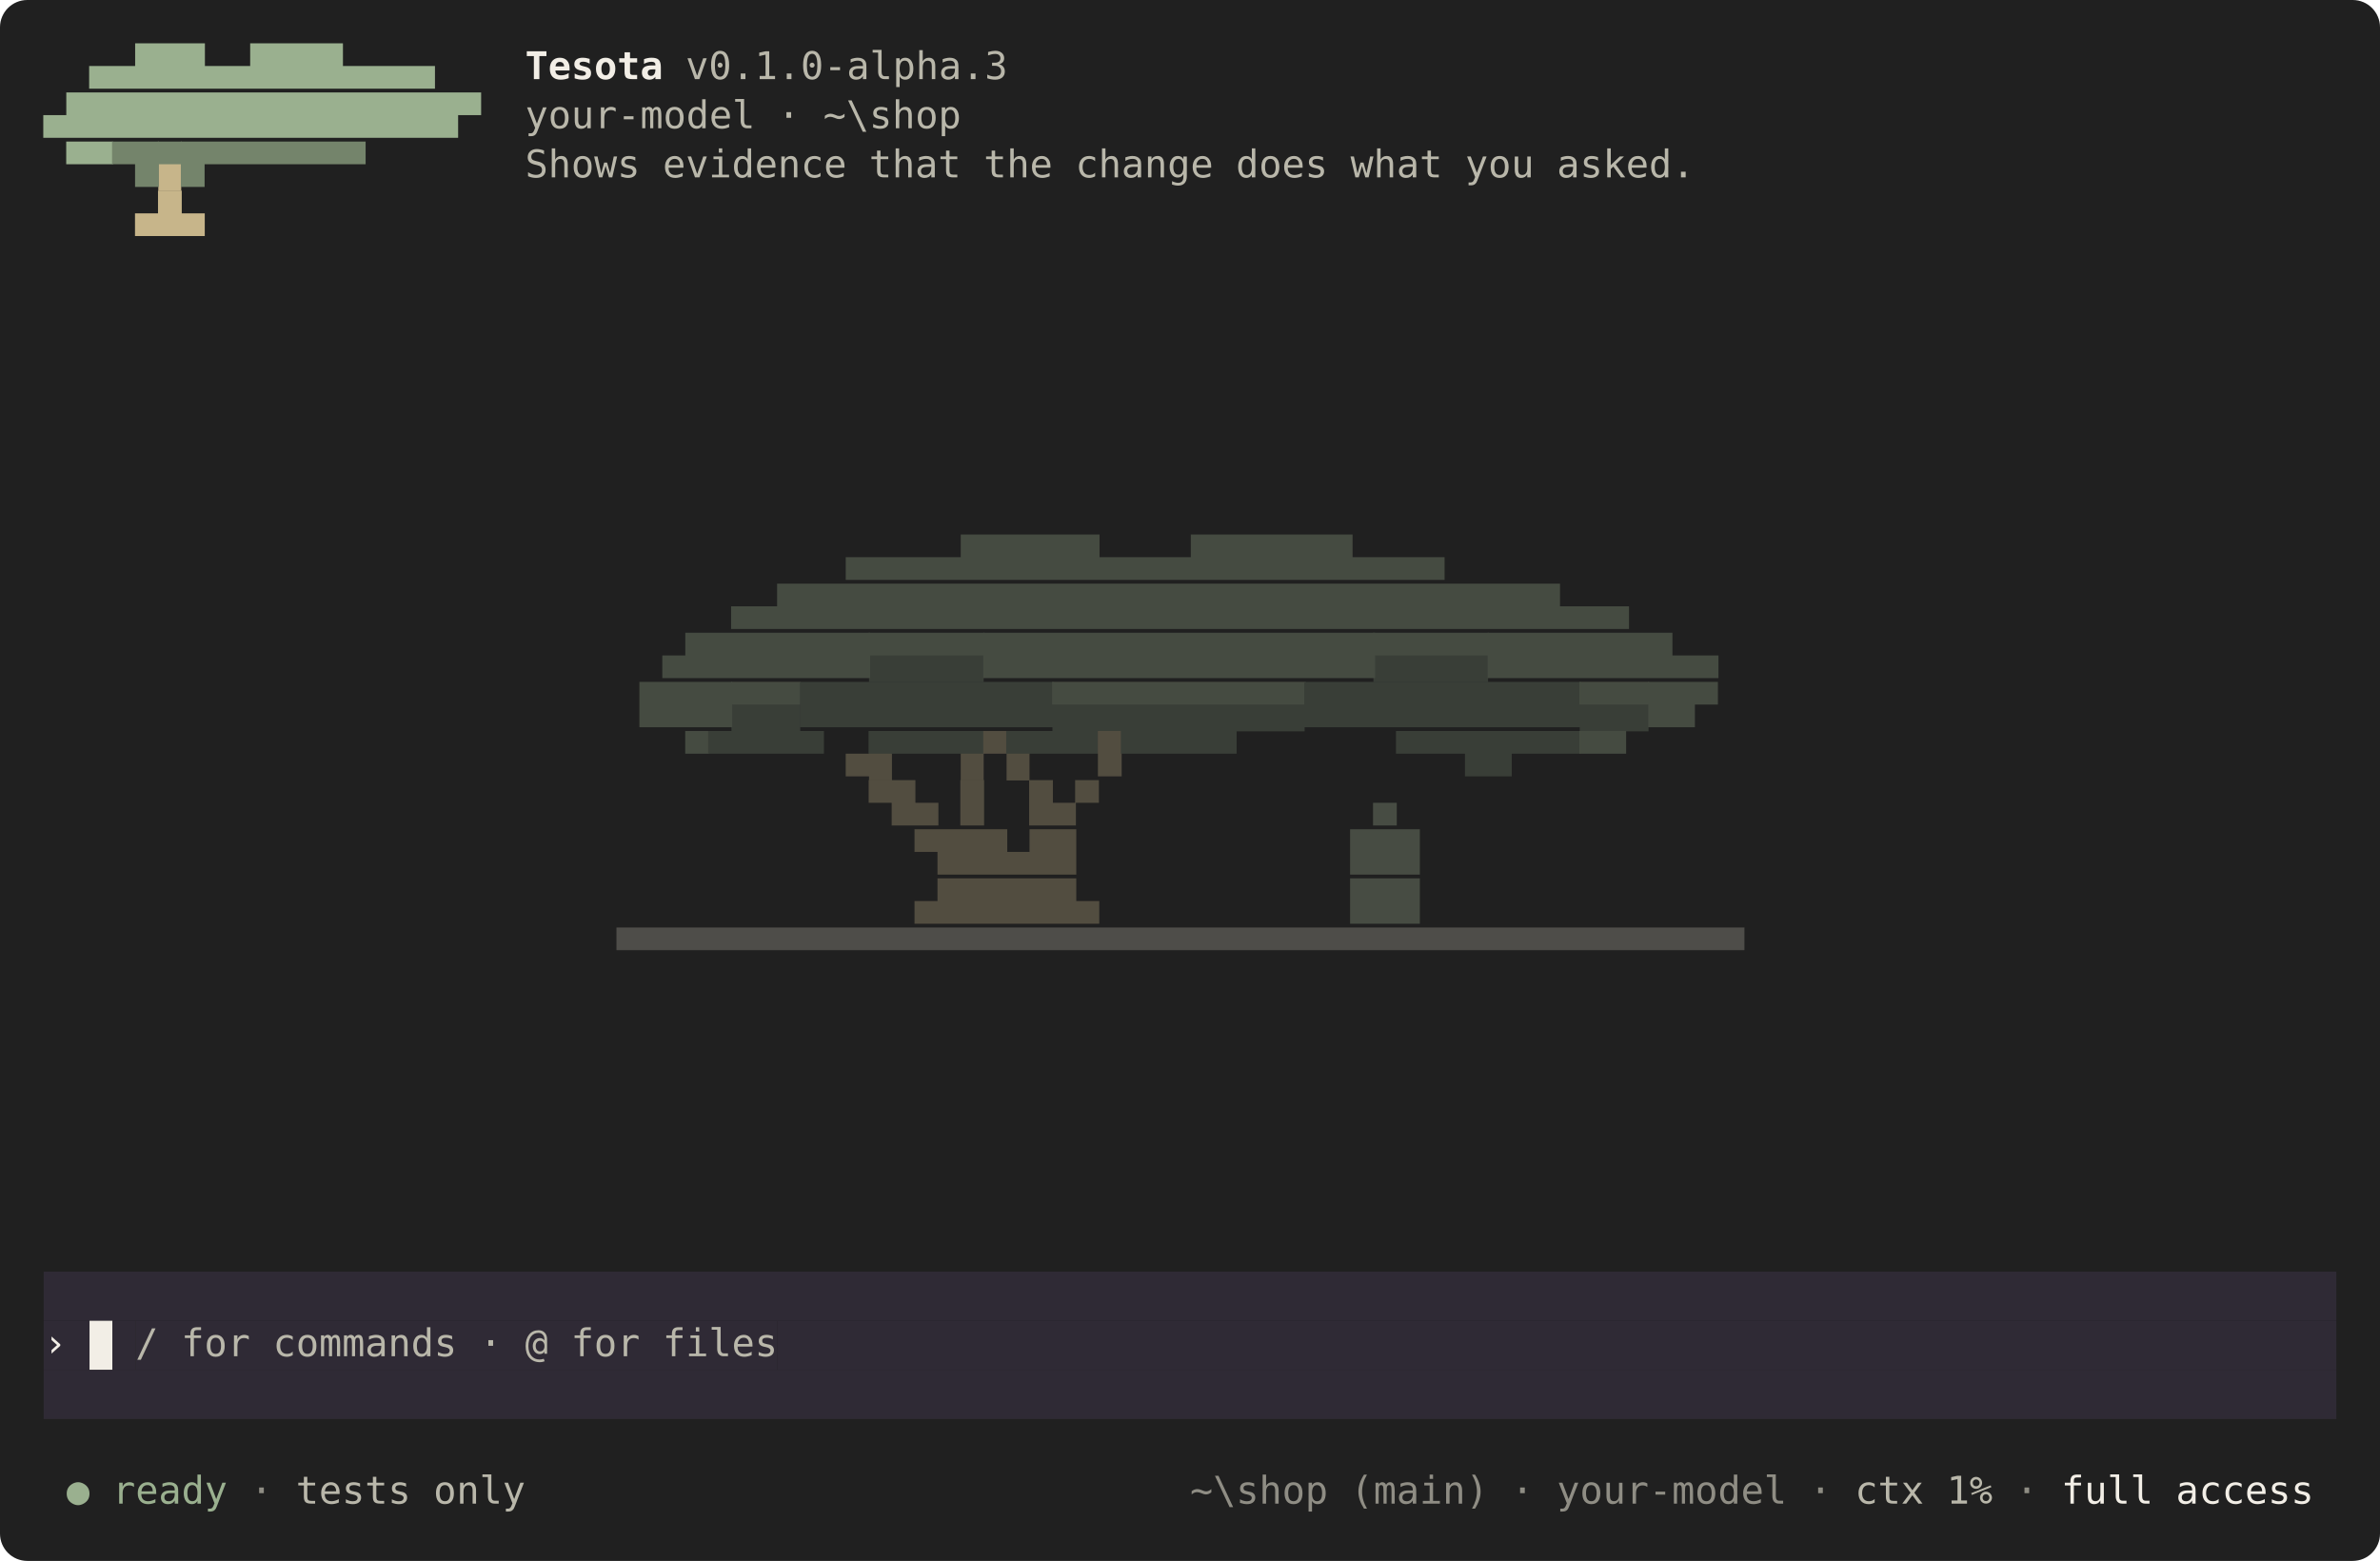
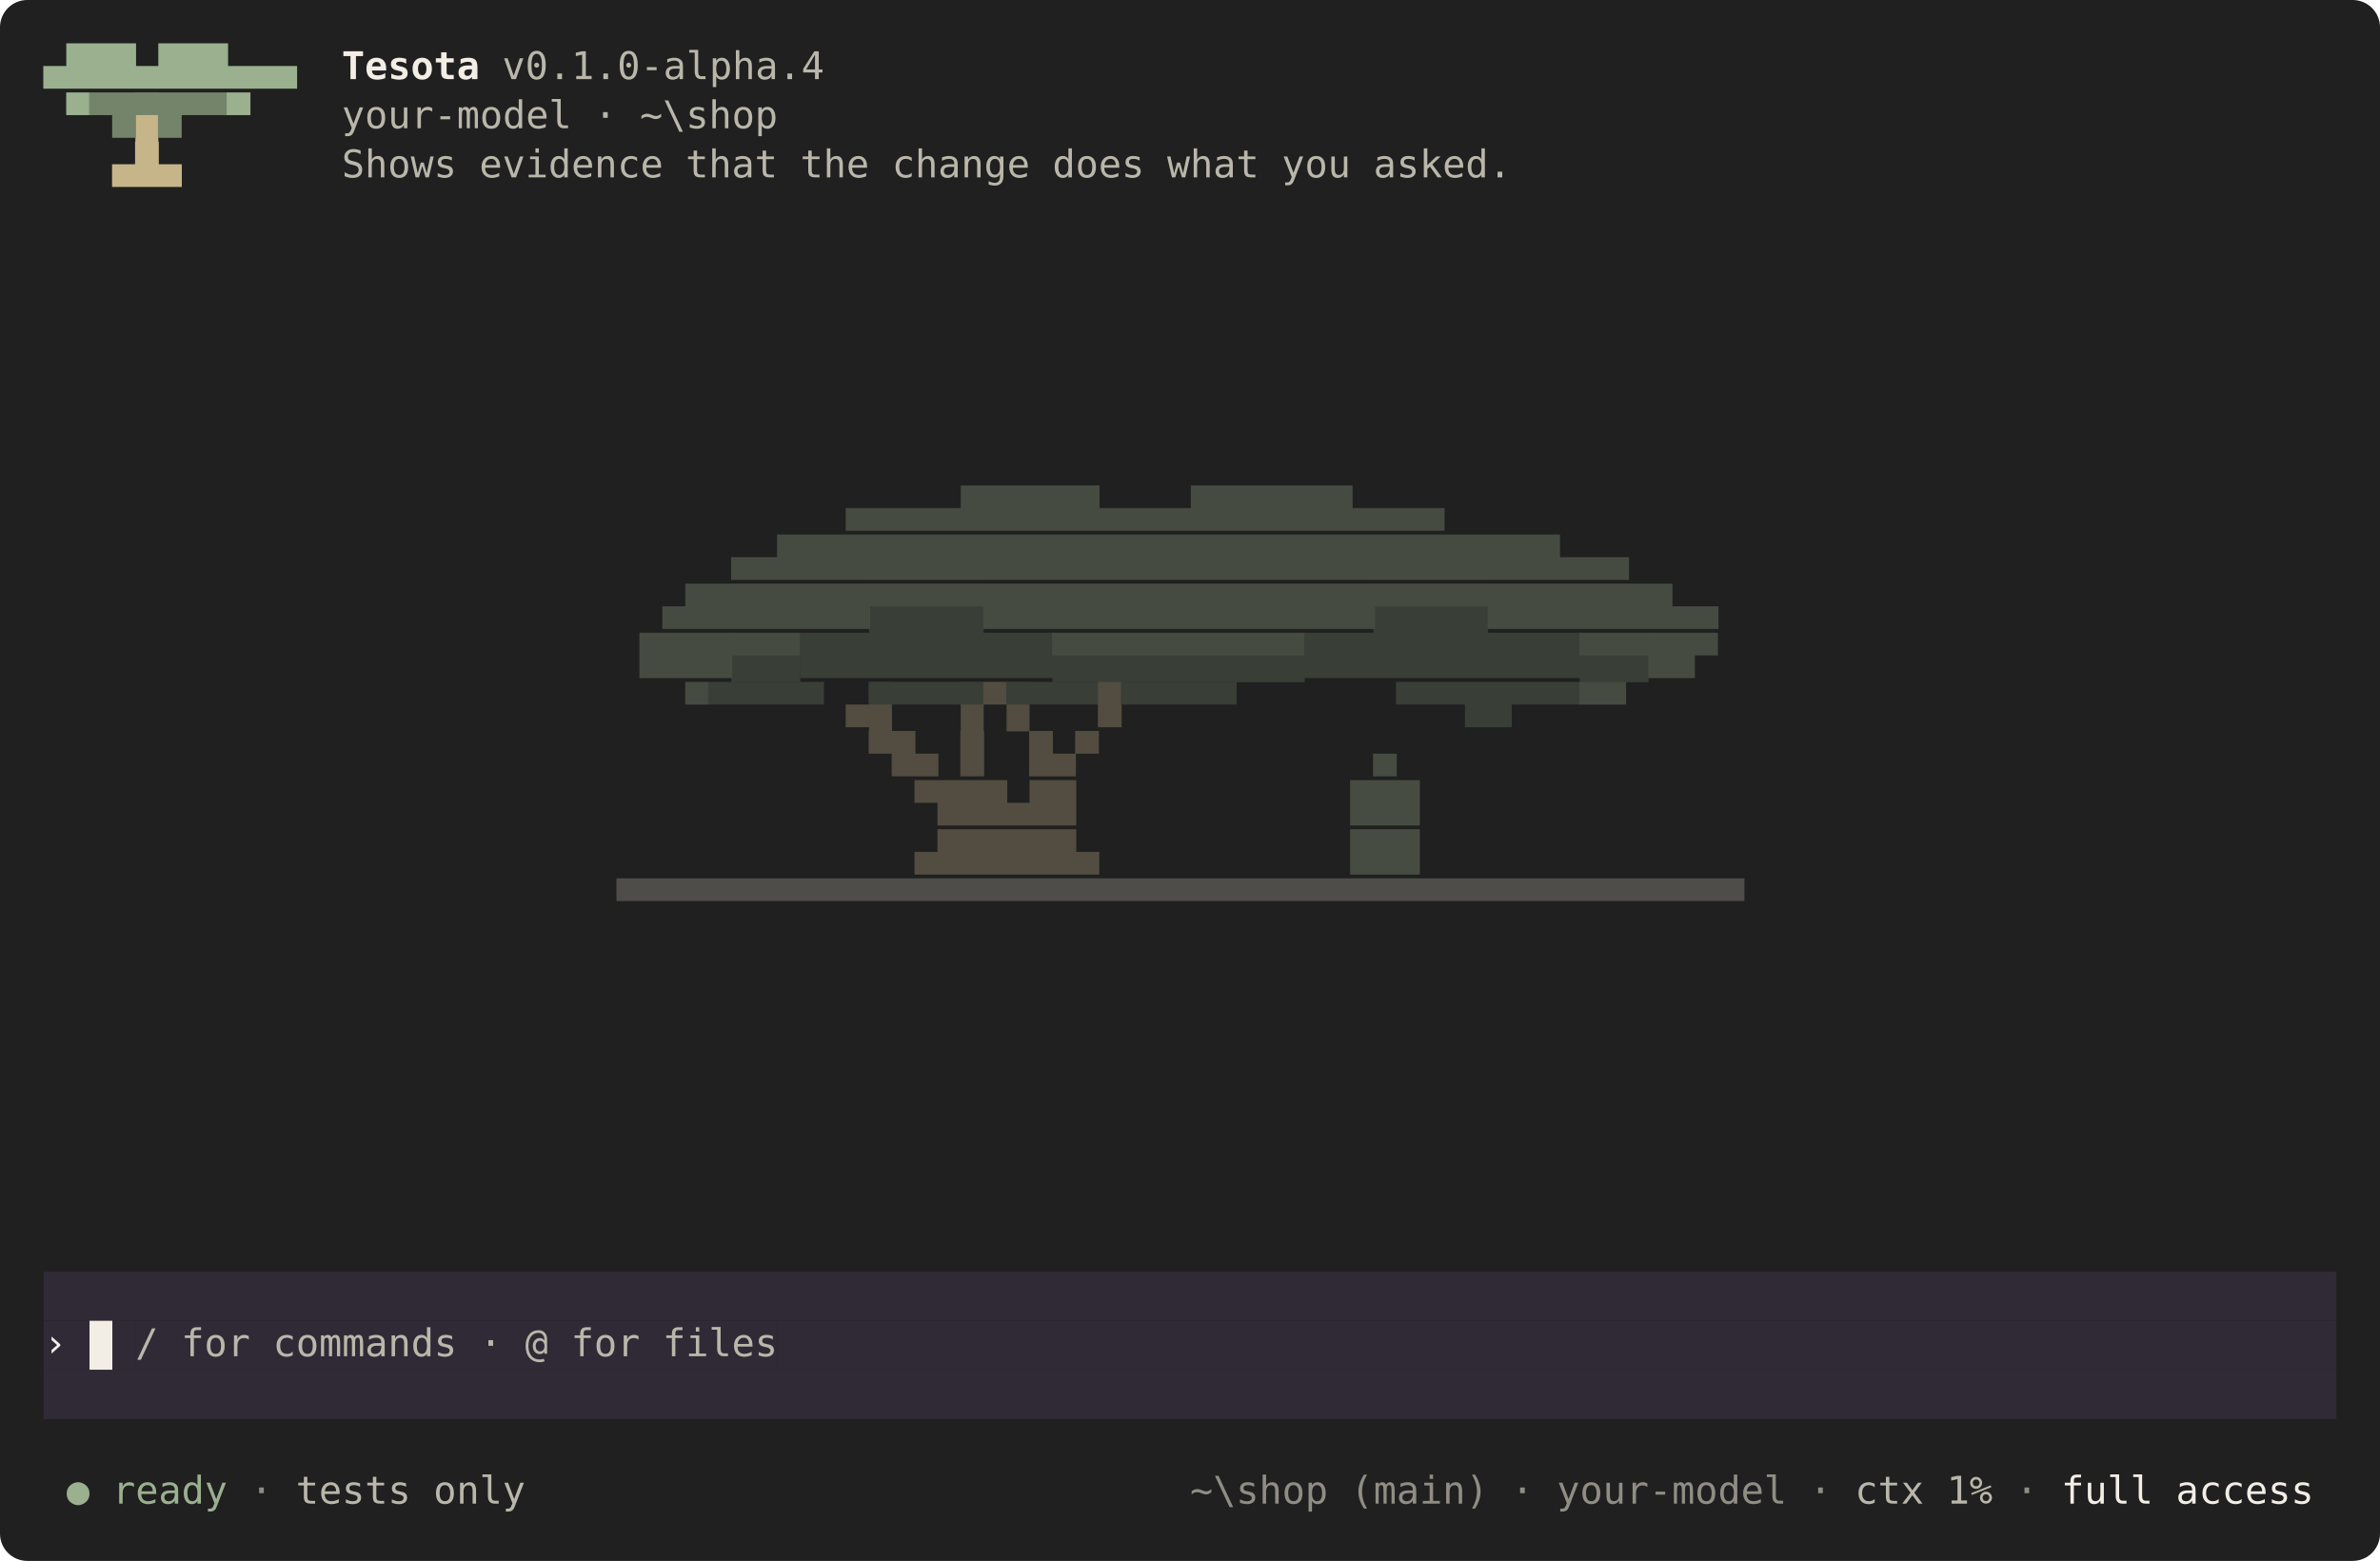
<svg xmlns="http://www.w3.org/2000/svg" width="872" height="572" viewBox="0 0 872 572" role="img" aria-label="Tesota's shell as it opens: a pixel ironwood beside the name, model, folder and purpose, a 30%-opacity ironwood and armless seedling in the empty space, then the input band and footer.">
  <rect width="872" height="572" rx="10" fill="#202020" />
-   <rect x="58.0" y="52" width="8.4" height="18" fill="#c7b58a" />
-   <rect x="318.4" y="232" width="42.0" height="18" fill="#393e37" />
-   <rect x="503.2" y="232" width="42.0" height="18" fill="#393e37" />
-   <rect x="268.0" y="250" width="25.2" height="18" fill="#393e37" />
-   <rect x="385.6" y="250" width="92.4" height="18" fill="#393e37" />
-   <rect x="578.8" y="250" width="25.2" height="18" fill="#393e37" />
-   <rect x="318.4" y="268" width="8.4" height="18" fill="#524d40" />
-   <rect x="352.0" y="268" width="8.4" height="18" fill="#524d40" />
-   <rect x="368.8" y="268" width="8.4" height="18" fill="#524d40" />
+   <rect x="49.6" y="34" width="8.4" height="18" fill="#c7b58a" />
+   <rect x="318.4" y="214" width="42.0" height="18" fill="#393e37" />
+   <rect x="503.2" y="214" width="42.0" height="18" fill="#393e37" />
+   <rect x="268.0" y="232" width="25.2" height="18" fill="#393e37" />
+   <rect x="385.6" y="232" width="92.4" height="18" fill="#393e37" />
+   <rect x="578.8" y="232" width="25.2" height="18" fill="#393e37" />
+   <rect x="318.4" y="250" width="8.4" height="18" fill="#524d40" />
+   <rect x="352.0" y="250" width="8.4" height="18" fill="#524d40" />
+   <rect x="368.8" y="250" width="8.4" height="18" fill="#524d40" />
  <rect x="16.0" y="466" width="840.0" height="18" fill="#2f2a35" />
  <rect x="16.0" y="484" width="16.8" height="18" fill="#2f2a35" />
  <rect x="32.8" y="484" width="8.4" height="18" fill="#f2eee6" />
  <rect x="41.2" y="484" width="8.4" height="18" fill="#2f2a35" />
  <rect x="49.6" y="484" width="235.2" height="18" fill="#2f2a35" />
  <rect x="284.8" y="484" width="571.2" height="18" fill="#2f2a35" />
  <rect x="16.0" y="502" width="840.0" height="18" fill="#2f2a35" />
  <g font-family="'Cascadia Mono', 'JetBrains Mono', Menlo, Consolas, 'DejaVu Sans Mono', monospace" font-size="14" xml:space="preserve">
-     <text x="32.8" y="29" fill="#9ab08f" textLength="126.0" lengthAdjust="spacingAndGlyphs">▄▄███▄▄████▄▄▄▄</text>
-     <text x="192.4" y="29" fill="#f2eee6" font-weight="bold" textLength="50.4" lengthAdjust="spacingAndGlyphs">Tesota</text>
-     <text x="251.2" y="29" fill="#b9b7aa" textLength="117.6" lengthAdjust="spacingAndGlyphs">v0.1.0-alpha.3</text>
-     <text x="16.0" y="47" fill="#9ab08f" textLength="159.6" lengthAdjust="spacingAndGlyphs">▄█████████████████▀</text>
-     <text x="192.4" y="47" fill="#b9b7aa" textLength="84.0" lengthAdjust="spacingAndGlyphs">your-model</text>
-     <text x="284.8" y="47" fill="#b9b7aa" textLength="8.4" lengthAdjust="spacingAndGlyphs">·</text>
-     <text x="301.6" y="47" fill="#b9b7aa" textLength="50.4" lengthAdjust="spacingAndGlyphs">~\shop</text>
-     <text x="24.4" y="65" fill="#9ab08f" textLength="16.8" lengthAdjust="spacingAndGlyphs">▀▀</text>
-     <text x="41.2" y="65" fill="#74846b" textLength="16.8" lengthAdjust="spacingAndGlyphs">▀█</text>
-     <text x="58.0" y="65" fill="#74846b" textLength="8.4" lengthAdjust="spacingAndGlyphs">▀</text>
-     <text x="66.4" y="65" fill="#74846b" textLength="67.2" lengthAdjust="spacingAndGlyphs">█▀▀▀▀▀▀▀</text>
-     <text x="192.4" y="65" fill="#b9b7aa" textLength="42.0" lengthAdjust="spacingAndGlyphs">Shows</text>
-     <text x="242.8" y="65" fill="#b9b7aa" textLength="67.2" lengthAdjust="spacingAndGlyphs">evidence</text>
-     <text x="318.4" y="65" fill="#b9b7aa" textLength="33.6" lengthAdjust="spacingAndGlyphs">that</text>
-     <text x="360.4" y="65" fill="#b9b7aa" textLength="25.2" lengthAdjust="spacingAndGlyphs">the</text>
-     <text x="394.0" y="65" fill="#b9b7aa" textLength="50.4" lengthAdjust="spacingAndGlyphs">change</text>
-     <text x="452.8" y="65" fill="#b9b7aa" textLength="33.6" lengthAdjust="spacingAndGlyphs">does</text>
-     <text x="494.8" y="65" fill="#b9b7aa" textLength="33.6" lengthAdjust="spacingAndGlyphs">what</text>
-     <text x="536.8" y="65" fill="#b9b7aa" textLength="25.2" lengthAdjust="spacingAndGlyphs">you</text>
-     <text x="570.4" y="65" fill="#b9b7aa" textLength="50.4" lengthAdjust="spacingAndGlyphs">asked.</text>
-     <text x="49.6" y="83" fill="#c7b58a" textLength="25.2" lengthAdjust="spacingAndGlyphs">▄█▄</text>
-     <text x="310.0" y="209" fill="#454b41" textLength="218.4" lengthAdjust="spacingAndGlyphs">▄▄▄▄▄██████▄▄▄▄███████▄▄▄▄</text>
-     <text x="268.0" y="227" fill="#454b41" textLength="327.6" lengthAdjust="spacingAndGlyphs">▄▄██████████████████████████████████▄▄▄</text>
-     <text x="242.8" y="245" fill="#454b41" textLength="75.6" lengthAdjust="spacingAndGlyphs">▄████████</text>
-     <text x="318.4" y="245" fill="#454b41" textLength="42.0" lengthAdjust="spacingAndGlyphs">▀▀▀▀▀</text>
-     <text x="360.4" y="245" fill="#454b41" textLength="142.8" lengthAdjust="spacingAndGlyphs">█████████████████</text>
-     <text x="503.2" y="245" fill="#454b41" textLength="42.0" lengthAdjust="spacingAndGlyphs">▀▀▀▀▀</text>
-     <text x="545.2" y="245" fill="#454b41" textLength="84.0" lengthAdjust="spacingAndGlyphs">████████▄▄</text>
-     <text x="234.4" y="263" fill="#454b41" textLength="33.6" lengthAdjust="spacingAndGlyphs">████</text>
-     <text x="268.0" y="263" fill="#454b41" textLength="25.2" lengthAdjust="spacingAndGlyphs">▀▀▀</text>
-     <text x="293.2" y="263" fill="#393e37" textLength="92.4" lengthAdjust="spacingAndGlyphs">███████████</text>
-     <text x="385.6" y="263" fill="#454b41" textLength="92.4" lengthAdjust="spacingAndGlyphs">▀▀▀▀▀▀▀▀▀▀▀</text>
-     <text x="478.0" y="263" fill="#393e37" textLength="100.8" lengthAdjust="spacingAndGlyphs">████████████</text>
-     <text x="578.8" y="263" fill="#454b41" textLength="25.2" lengthAdjust="spacingAndGlyphs">▀▀▀</text>
-     <text x="604.0" y="263" fill="#454b41" textLength="25.2" lengthAdjust="spacingAndGlyphs">██▀</text>
-     <text x="251.2" y="281" fill="#454b41" textLength="8.4" lengthAdjust="spacingAndGlyphs">▀</text>
-     <text x="259.6" y="281" fill="#393e37" textLength="42.0" lengthAdjust="spacingAndGlyphs">▀▀▀▀▀</text>
-     <text x="310.0" y="281" fill="#524d40" textLength="8.4" lengthAdjust="spacingAndGlyphs">▄</text>
-     <text x="318.4" y="281" fill="#393e37" textLength="8.4" lengthAdjust="spacingAndGlyphs">▀</text>
-     <text x="326.8" y="281" fill="#393e37" textLength="25.2" lengthAdjust="spacingAndGlyphs">▀▀▀</text>
-     <text x="352.0" y="281" fill="#393e37" textLength="8.4" lengthAdjust="spacingAndGlyphs">▀</text>
-     <text x="360.4" y="281" fill="#524d40" textLength="8.4" lengthAdjust="spacingAndGlyphs">▀</text>
-     <text x="368.8" y="281" fill="#393e37" textLength="8.4" lengthAdjust="spacingAndGlyphs">▀</text>
-     <text x="377.2" y="281" fill="#393e37" textLength="25.2" lengthAdjust="spacingAndGlyphs">▀▀▀</text>
-     <text x="402.4" y="281" fill="#524d40" textLength="8.4" lengthAdjust="spacingAndGlyphs">█</text>
-     <text x="410.8" y="281" fill="#393e37" textLength="42.0" lengthAdjust="spacingAndGlyphs">▀▀▀▀▀</text>
-     <text x="511.6" y="281" fill="#393e37" textLength="67.2" lengthAdjust="spacingAndGlyphs">▀▀▀██▀▀▀</text>
-     <text x="578.8" y="281" fill="#454b41" textLength="16.8" lengthAdjust="spacingAndGlyphs">▀▀</text>
-     <text x="318.4" y="299" fill="#524d40" textLength="25.2" lengthAdjust="spacingAndGlyphs">▀█▄</text>
-     <text x="352.0" y="299" fill="#524d40" textLength="8.4" lengthAdjust="spacingAndGlyphs">█</text>
-     <text x="377.2" y="299" fill="#524d40" textLength="25.2" lengthAdjust="spacingAndGlyphs">█▄▀</text>
-     <text x="503.2" y="299" fill="#474c43" textLength="8.4" lengthAdjust="spacingAndGlyphs">▄</text>
-     <text x="335.2" y="317" fill="#524d40" textLength="58.8" lengthAdjust="spacingAndGlyphs">▀███▄██</text>
+     <text x="16.0" y="29" fill="#9ab08f" textLength="92.4" lengthAdjust="spacingAndGlyphs">▄███▄███▄▄▄</text>
+     <text x="125.2" y="29" fill="#f2eee6" font-weight="bold" textLength="50.4" lengthAdjust="spacingAndGlyphs">Tesota</text>
+     <text x="184.0" y="29" fill="#b9b7aa" textLength="117.6" lengthAdjust="spacingAndGlyphs">v0.1.0-alpha.4</text>
+     <text x="24.4" y="47" fill="#9ab08f" textLength="8.4" lengthAdjust="spacingAndGlyphs">▀</text>
+     <text x="32.8" y="47" fill="#74846b" textLength="16.8" lengthAdjust="spacingAndGlyphs">▀█</text>
+     <text x="49.6" y="47" fill="#74846b" textLength="8.4" lengthAdjust="spacingAndGlyphs">▀</text>
+     <text x="58.0" y="47" fill="#74846b" textLength="25.2" lengthAdjust="spacingAndGlyphs">█▀▀</text>
+     <text x="83.2" y="47" fill="#9ab08f" textLength="8.4" lengthAdjust="spacingAndGlyphs">▀</text>
+     <text x="125.2" y="47" fill="#b9b7aa" textLength="84.0" lengthAdjust="spacingAndGlyphs">your-model</text>
+     <text x="217.6" y="47" fill="#b9b7aa" textLength="8.4" lengthAdjust="spacingAndGlyphs">·</text>
+     <text x="234.4" y="47" fill="#b9b7aa" textLength="50.4" lengthAdjust="spacingAndGlyphs">~\shop</text>
+     <text x="41.2" y="65" fill="#c7b58a" textLength="25.2" lengthAdjust="spacingAndGlyphs">▄█▄</text>
+     <text x="125.2" y="65" fill="#b9b7aa" textLength="42.0" lengthAdjust="spacingAndGlyphs">Shows</text>
+     <text x="175.6" y="65" fill="#b9b7aa" textLength="67.2" lengthAdjust="spacingAndGlyphs">evidence</text>
+     <text x="251.2" y="65" fill="#b9b7aa" textLength="33.6" lengthAdjust="spacingAndGlyphs">that</text>
+     <text x="293.2" y="65" fill="#b9b7aa" textLength="25.2" lengthAdjust="spacingAndGlyphs">the</text>
+     <text x="326.8" y="65" fill="#b9b7aa" textLength="50.4" lengthAdjust="spacingAndGlyphs">change</text>
+     <text x="385.6" y="65" fill="#b9b7aa" textLength="33.6" lengthAdjust="spacingAndGlyphs">does</text>
+     <text x="427.6" y="65" fill="#b9b7aa" textLength="33.6" lengthAdjust="spacingAndGlyphs">what</text>
+     <text x="469.6" y="65" fill="#b9b7aa" textLength="25.2" lengthAdjust="spacingAndGlyphs">you</text>
+     <text x="503.2" y="65" fill="#b9b7aa" textLength="50.4" lengthAdjust="spacingAndGlyphs">asked.</text>
+     <text x="310.0" y="191" fill="#454b41" textLength="218.4" lengthAdjust="spacingAndGlyphs">▄▄▄▄▄██████▄▄▄▄███████▄▄▄▄</text>
+     <text x="268.0" y="209" fill="#454b41" textLength="327.6" lengthAdjust="spacingAndGlyphs">▄▄██████████████████████████████████▄▄▄</text>
+     <text x="242.8" y="227" fill="#454b41" textLength="75.6" lengthAdjust="spacingAndGlyphs">▄████████</text>
+     <text x="318.4" y="227" fill="#454b41" textLength="42.0" lengthAdjust="spacingAndGlyphs">▀▀▀▀▀</text>
+     <text x="360.4" y="227" fill="#454b41" textLength="142.8" lengthAdjust="spacingAndGlyphs">█████████████████</text>
+     <text x="503.2" y="227" fill="#454b41" textLength="42.0" lengthAdjust="spacingAndGlyphs">▀▀▀▀▀</text>
+     <text x="545.2" y="227" fill="#454b41" textLength="84.0" lengthAdjust="spacingAndGlyphs">████████▄▄</text>
+     <text x="234.4" y="245" fill="#454b41" textLength="33.6" lengthAdjust="spacingAndGlyphs">████</text>
+     <text x="268.0" y="245" fill="#454b41" textLength="25.2" lengthAdjust="spacingAndGlyphs">▀▀▀</text>
+     <text x="293.2" y="245" fill="#393e37" textLength="92.4" lengthAdjust="spacingAndGlyphs">███████████</text>
+     <text x="385.6" y="245" fill="#454b41" textLength="92.4" lengthAdjust="spacingAndGlyphs">▀▀▀▀▀▀▀▀▀▀▀</text>
+     <text x="478.0" y="245" fill="#393e37" textLength="100.8" lengthAdjust="spacingAndGlyphs">████████████</text>
+     <text x="578.8" y="245" fill="#454b41" textLength="25.2" lengthAdjust="spacingAndGlyphs">▀▀▀</text>
+     <text x="604.0" y="245" fill="#454b41" textLength="25.2" lengthAdjust="spacingAndGlyphs">██▀</text>
+     <text x="251.2" y="263" fill="#454b41" textLength="8.4" lengthAdjust="spacingAndGlyphs">▀</text>
+     <text x="259.6" y="263" fill="#393e37" textLength="42.0" lengthAdjust="spacingAndGlyphs">▀▀▀▀▀</text>
+     <text x="310.0" y="263" fill="#524d40" textLength="8.4" lengthAdjust="spacingAndGlyphs">▄</text>
+     <text x="318.4" y="263" fill="#393e37" textLength="8.4" lengthAdjust="spacingAndGlyphs">▀</text>
+     <text x="326.8" y="263" fill="#393e37" textLength="25.2" lengthAdjust="spacingAndGlyphs">▀▀▀</text>
+     <text x="352.0" y="263" fill="#393e37" textLength="8.4" lengthAdjust="spacingAndGlyphs">▀</text>
+     <text x="360.4" y="263" fill="#524d40" textLength="8.4" lengthAdjust="spacingAndGlyphs">▀</text>
+     <text x="368.8" y="263" fill="#393e37" textLength="8.4" lengthAdjust="spacingAndGlyphs">▀</text>
+     <text x="377.2" y="263" fill="#393e37" textLength="25.2" lengthAdjust="spacingAndGlyphs">▀▀▀</text>
+     <text x="402.4" y="263" fill="#524d40" textLength="8.4" lengthAdjust="spacingAndGlyphs">█</text>
+     <text x="410.8" y="263" fill="#393e37" textLength="42.0" lengthAdjust="spacingAndGlyphs">▀▀▀▀▀</text>
+     <text x="511.6" y="263" fill="#393e37" textLength="67.2" lengthAdjust="spacingAndGlyphs">▀▀▀██▀▀▀</text>
+     <text x="578.8" y="263" fill="#454b41" textLength="16.8" lengthAdjust="spacingAndGlyphs">▀▀</text>
+     <text x="318.4" y="281" fill="#524d40" textLength="25.2" lengthAdjust="spacingAndGlyphs">▀█▄</text>
+     <text x="352.0" y="281" fill="#524d40" textLength="8.4" lengthAdjust="spacingAndGlyphs">█</text>
+     <text x="377.2" y="281" fill="#524d40" textLength="25.2" lengthAdjust="spacingAndGlyphs">█▄▀</text>
+     <text x="503.2" y="281" fill="#474c43" textLength="8.4" lengthAdjust="spacingAndGlyphs">▄</text>
+     <text x="335.2" y="299" fill="#524d40" textLength="58.8" lengthAdjust="spacingAndGlyphs">▀███▄██</text>
+     <text x="494.8" y="299" fill="#474c43" textLength="25.2" lengthAdjust="spacingAndGlyphs">███</text>
+     <text x="335.2" y="317" fill="#524d40" textLength="67.2" lengthAdjust="spacingAndGlyphs">▄██████▄</text>
    <text x="494.8" y="317" fill="#474c43" textLength="25.2" lengthAdjust="spacingAndGlyphs">███</text>
-     <text x="335.2" y="335" fill="#524d40" textLength="67.2" lengthAdjust="spacingAndGlyphs">▄██████▄</text>
-     <text x="494.8" y="335" fill="#474c43" textLength="25.2" lengthAdjust="spacingAndGlyphs">███</text>
-     <text x="226.0" y="353" fill="#4e4d49" textLength="411.6" lengthAdjust="spacingAndGlyphs">▀▀▀▀▀▀▀▀▀▀▀▀▀▀▀▀▀▀▀▀▀▀▀▀▀▀▀▀▀▀▀▀▀▀▀▀▀▀▀▀▀▀▀▀▀▀▀▀▀</text>
+     <text x="226.0" y="335" fill="#4e4d49" textLength="411.6" lengthAdjust="spacingAndGlyphs">▀▀▀▀▀▀▀▀▀▀▀▀▀▀▀▀▀▀▀▀▀▀▀▀▀▀▀▀▀▀▀▀▀▀▀▀▀▀▀▀▀▀▀▀▀▀▀▀▀</text>
    <text x="16.0" y="497" fill="#f2eee6" textLength="8.4" lengthAdjust="spacingAndGlyphs">›</text>
    <text x="49.6" y="497" fill="#b9b7aa" textLength="8.4" lengthAdjust="spacingAndGlyphs">/</text>
    <text x="66.4" y="497" fill="#b9b7aa" textLength="25.2" lengthAdjust="spacingAndGlyphs">for</text>
    <text x="100.0" y="497" fill="#b9b7aa" textLength="67.2" lengthAdjust="spacingAndGlyphs">commands</text>
    <text x="175.6" y="497" fill="#b9b7aa" textLength="8.4" lengthAdjust="spacingAndGlyphs">·</text>
    <text x="192.4" y="497" fill="#b9b7aa" textLength="8.4" lengthAdjust="spacingAndGlyphs">@</text>
    <text x="209.2" y="497" fill="#b9b7aa" textLength="25.2" lengthAdjust="spacingAndGlyphs">for</text>
    <text x="242.8" y="497" fill="#b9b7aa" textLength="42.0" lengthAdjust="spacingAndGlyphs">files</text>
    <text x="24.4" y="551" fill="#9ab08f" textLength="8.4" lengthAdjust="spacingAndGlyphs">●</text>
    <text x="41.2" y="551" fill="#9ab08f" textLength="42.0" lengthAdjust="spacingAndGlyphs">ready</text>
    <text x="91.6" y="551" fill="#8f8d84" textLength="8.4" lengthAdjust="spacingAndGlyphs">·</text>
    <text x="108.4" y="551" fill="#b9b7aa" textLength="42.0" lengthAdjust="spacingAndGlyphs">tests</text>
    <text x="158.8" y="551" fill="#b9b7aa" textLength="33.6" lengthAdjust="spacingAndGlyphs">only</text>
    <text x="436.0" y="551" fill="#8f8d84" textLength="50.4" lengthAdjust="spacingAndGlyphs">~\shop</text>
    <text x="494.8" y="551" fill="#8f8d84" textLength="50.4" lengthAdjust="spacingAndGlyphs">(main)</text>
    <text x="553.6" y="551" fill="#8f8d84" textLength="8.4" lengthAdjust="spacingAndGlyphs">·</text>
    <text x="570.4" y="551" fill="#8f8d84" textLength="84.0" lengthAdjust="spacingAndGlyphs">your-model</text>
    <text x="662.8" y="551" fill="#8f8d84" textLength="8.4" lengthAdjust="spacingAndGlyphs">·</text>
    <text x="679.6" y="551" fill="#b9b7aa" textLength="25.2" lengthAdjust="spacingAndGlyphs">ctx</text>
    <text x="713.2" y="551" fill="#b9b7aa" textLength="16.8" lengthAdjust="spacingAndGlyphs">1%</text>
    <text x="738.4" y="551" fill="#8f8d84" textLength="8.4" lengthAdjust="spacingAndGlyphs">·</text>
    <text x="755.2" y="551" fill="#f2eee6" textLength="33.6" lengthAdjust="spacingAndGlyphs">full</text>
    <text x="797.2" y="551" fill="#f2eee6" textLength="50.4" lengthAdjust="spacingAndGlyphs">access</text>
  </g>
</svg>
